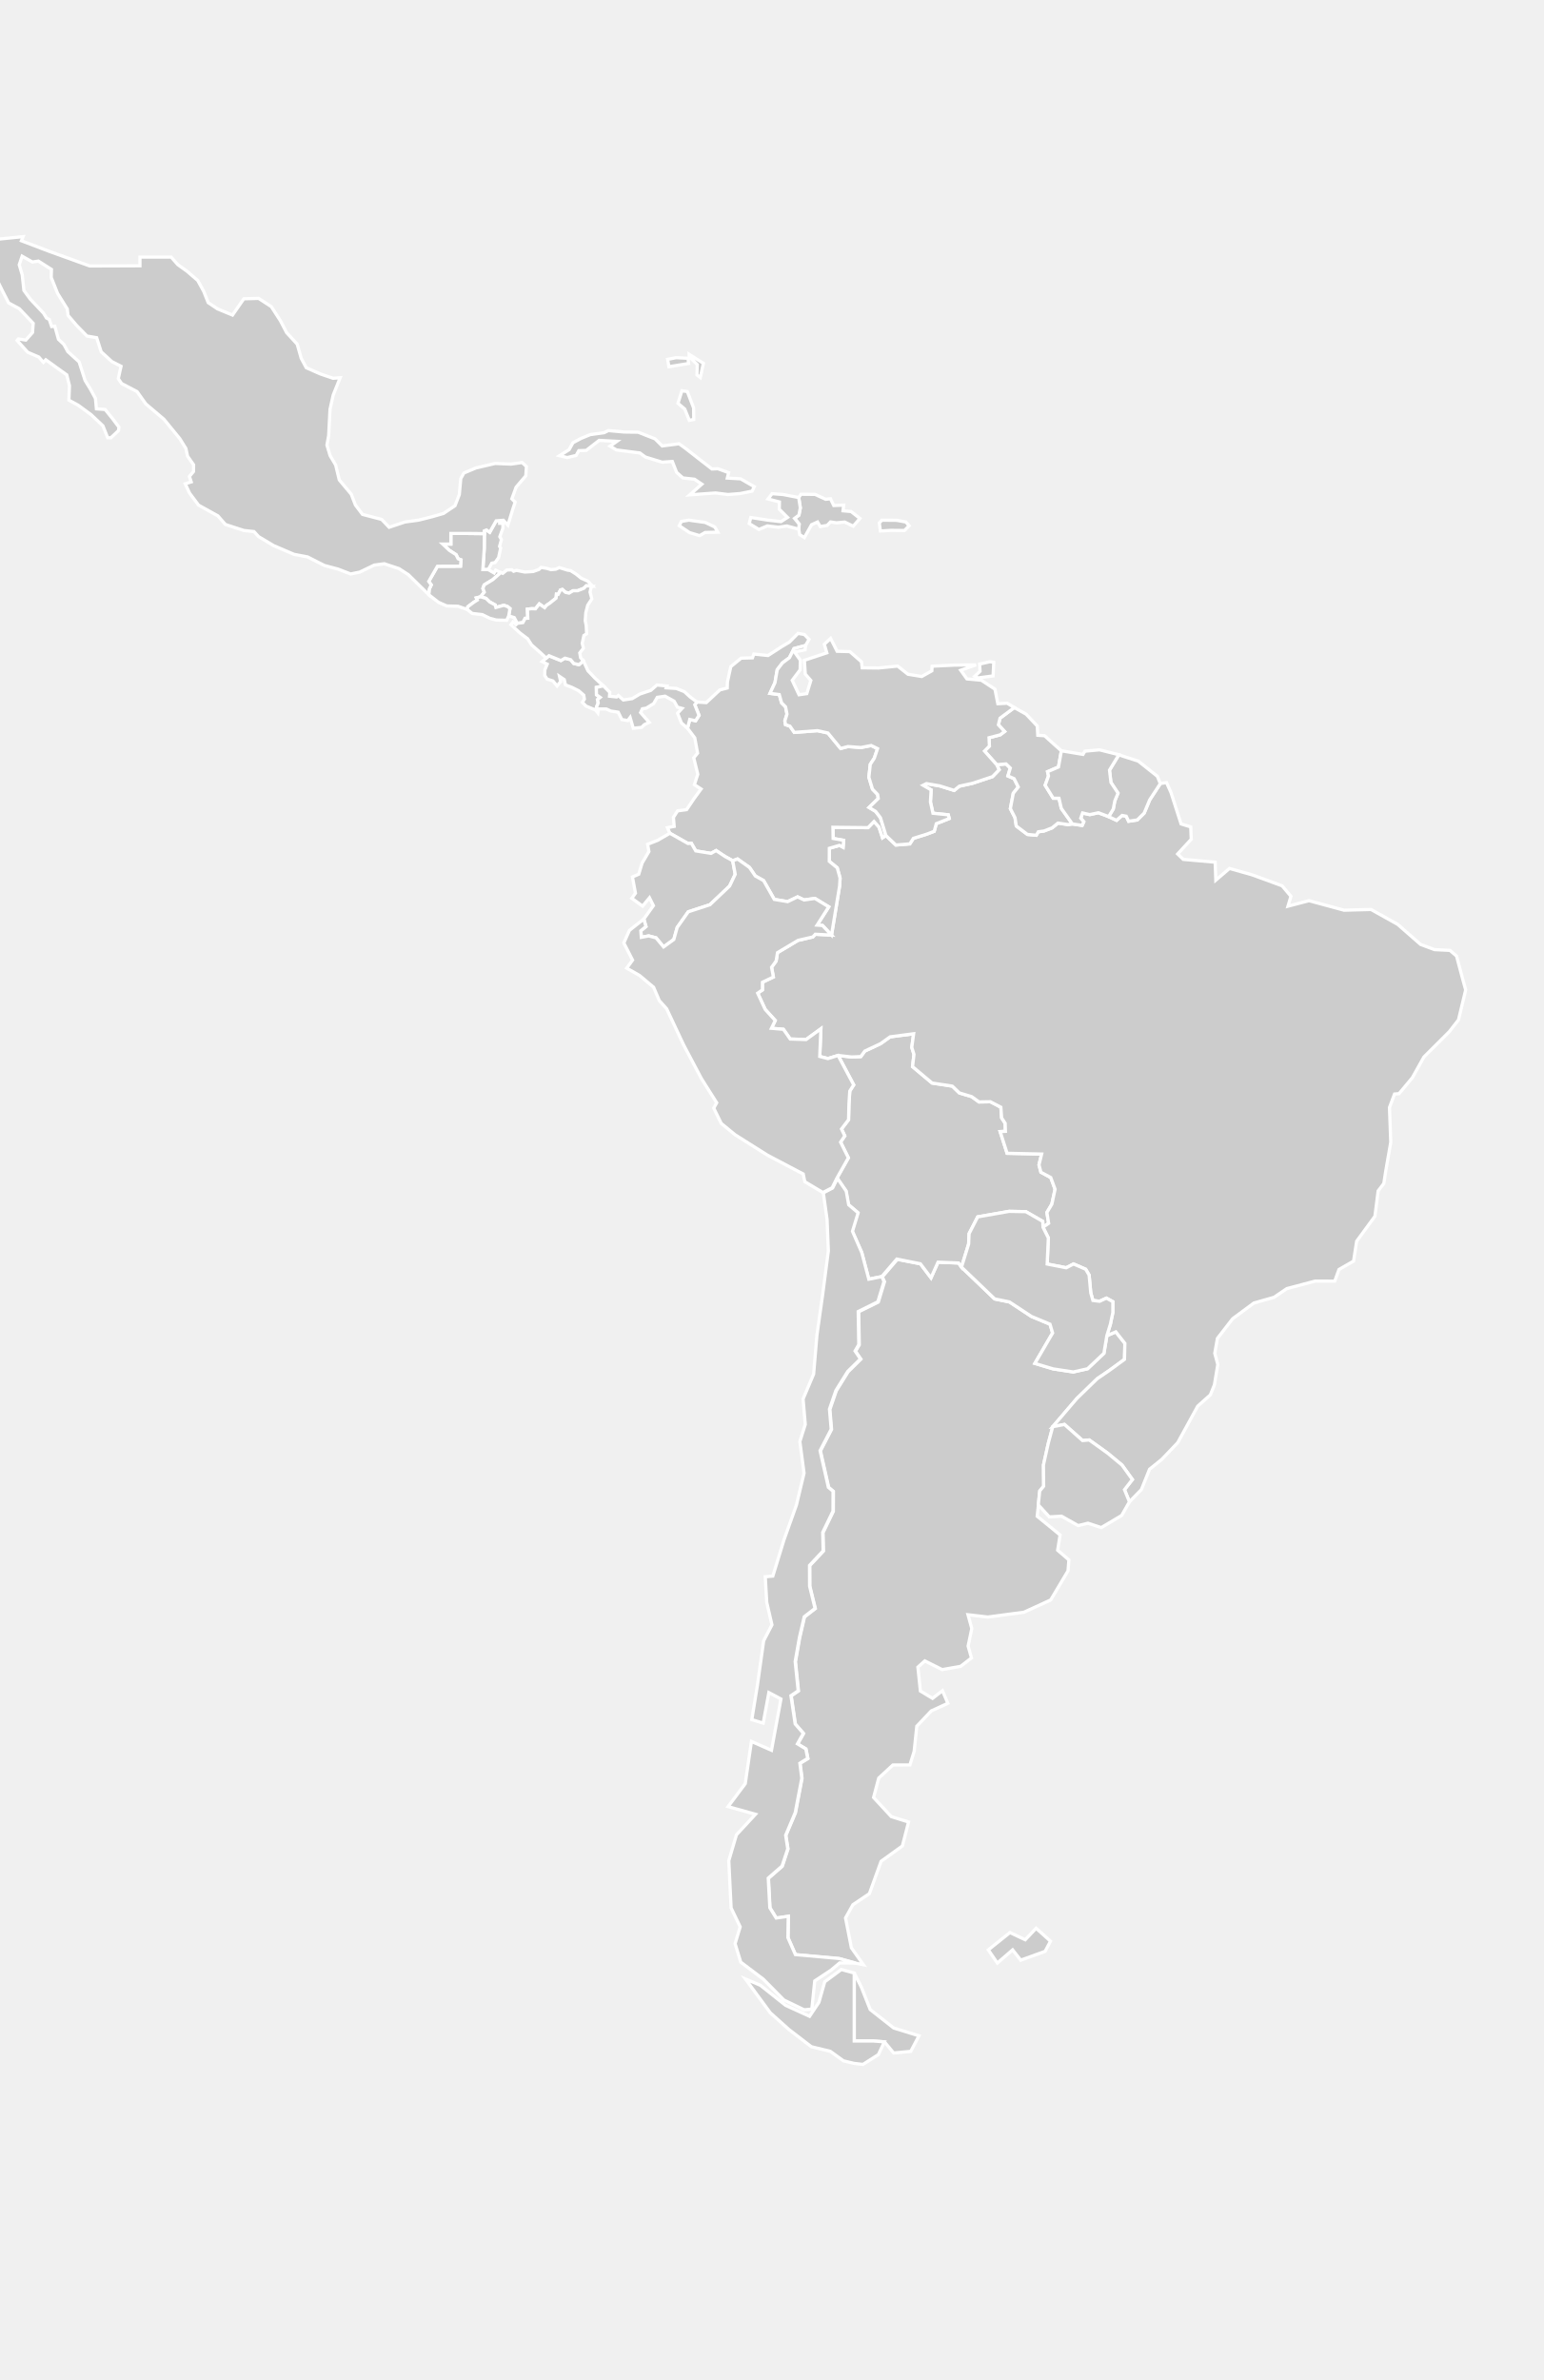
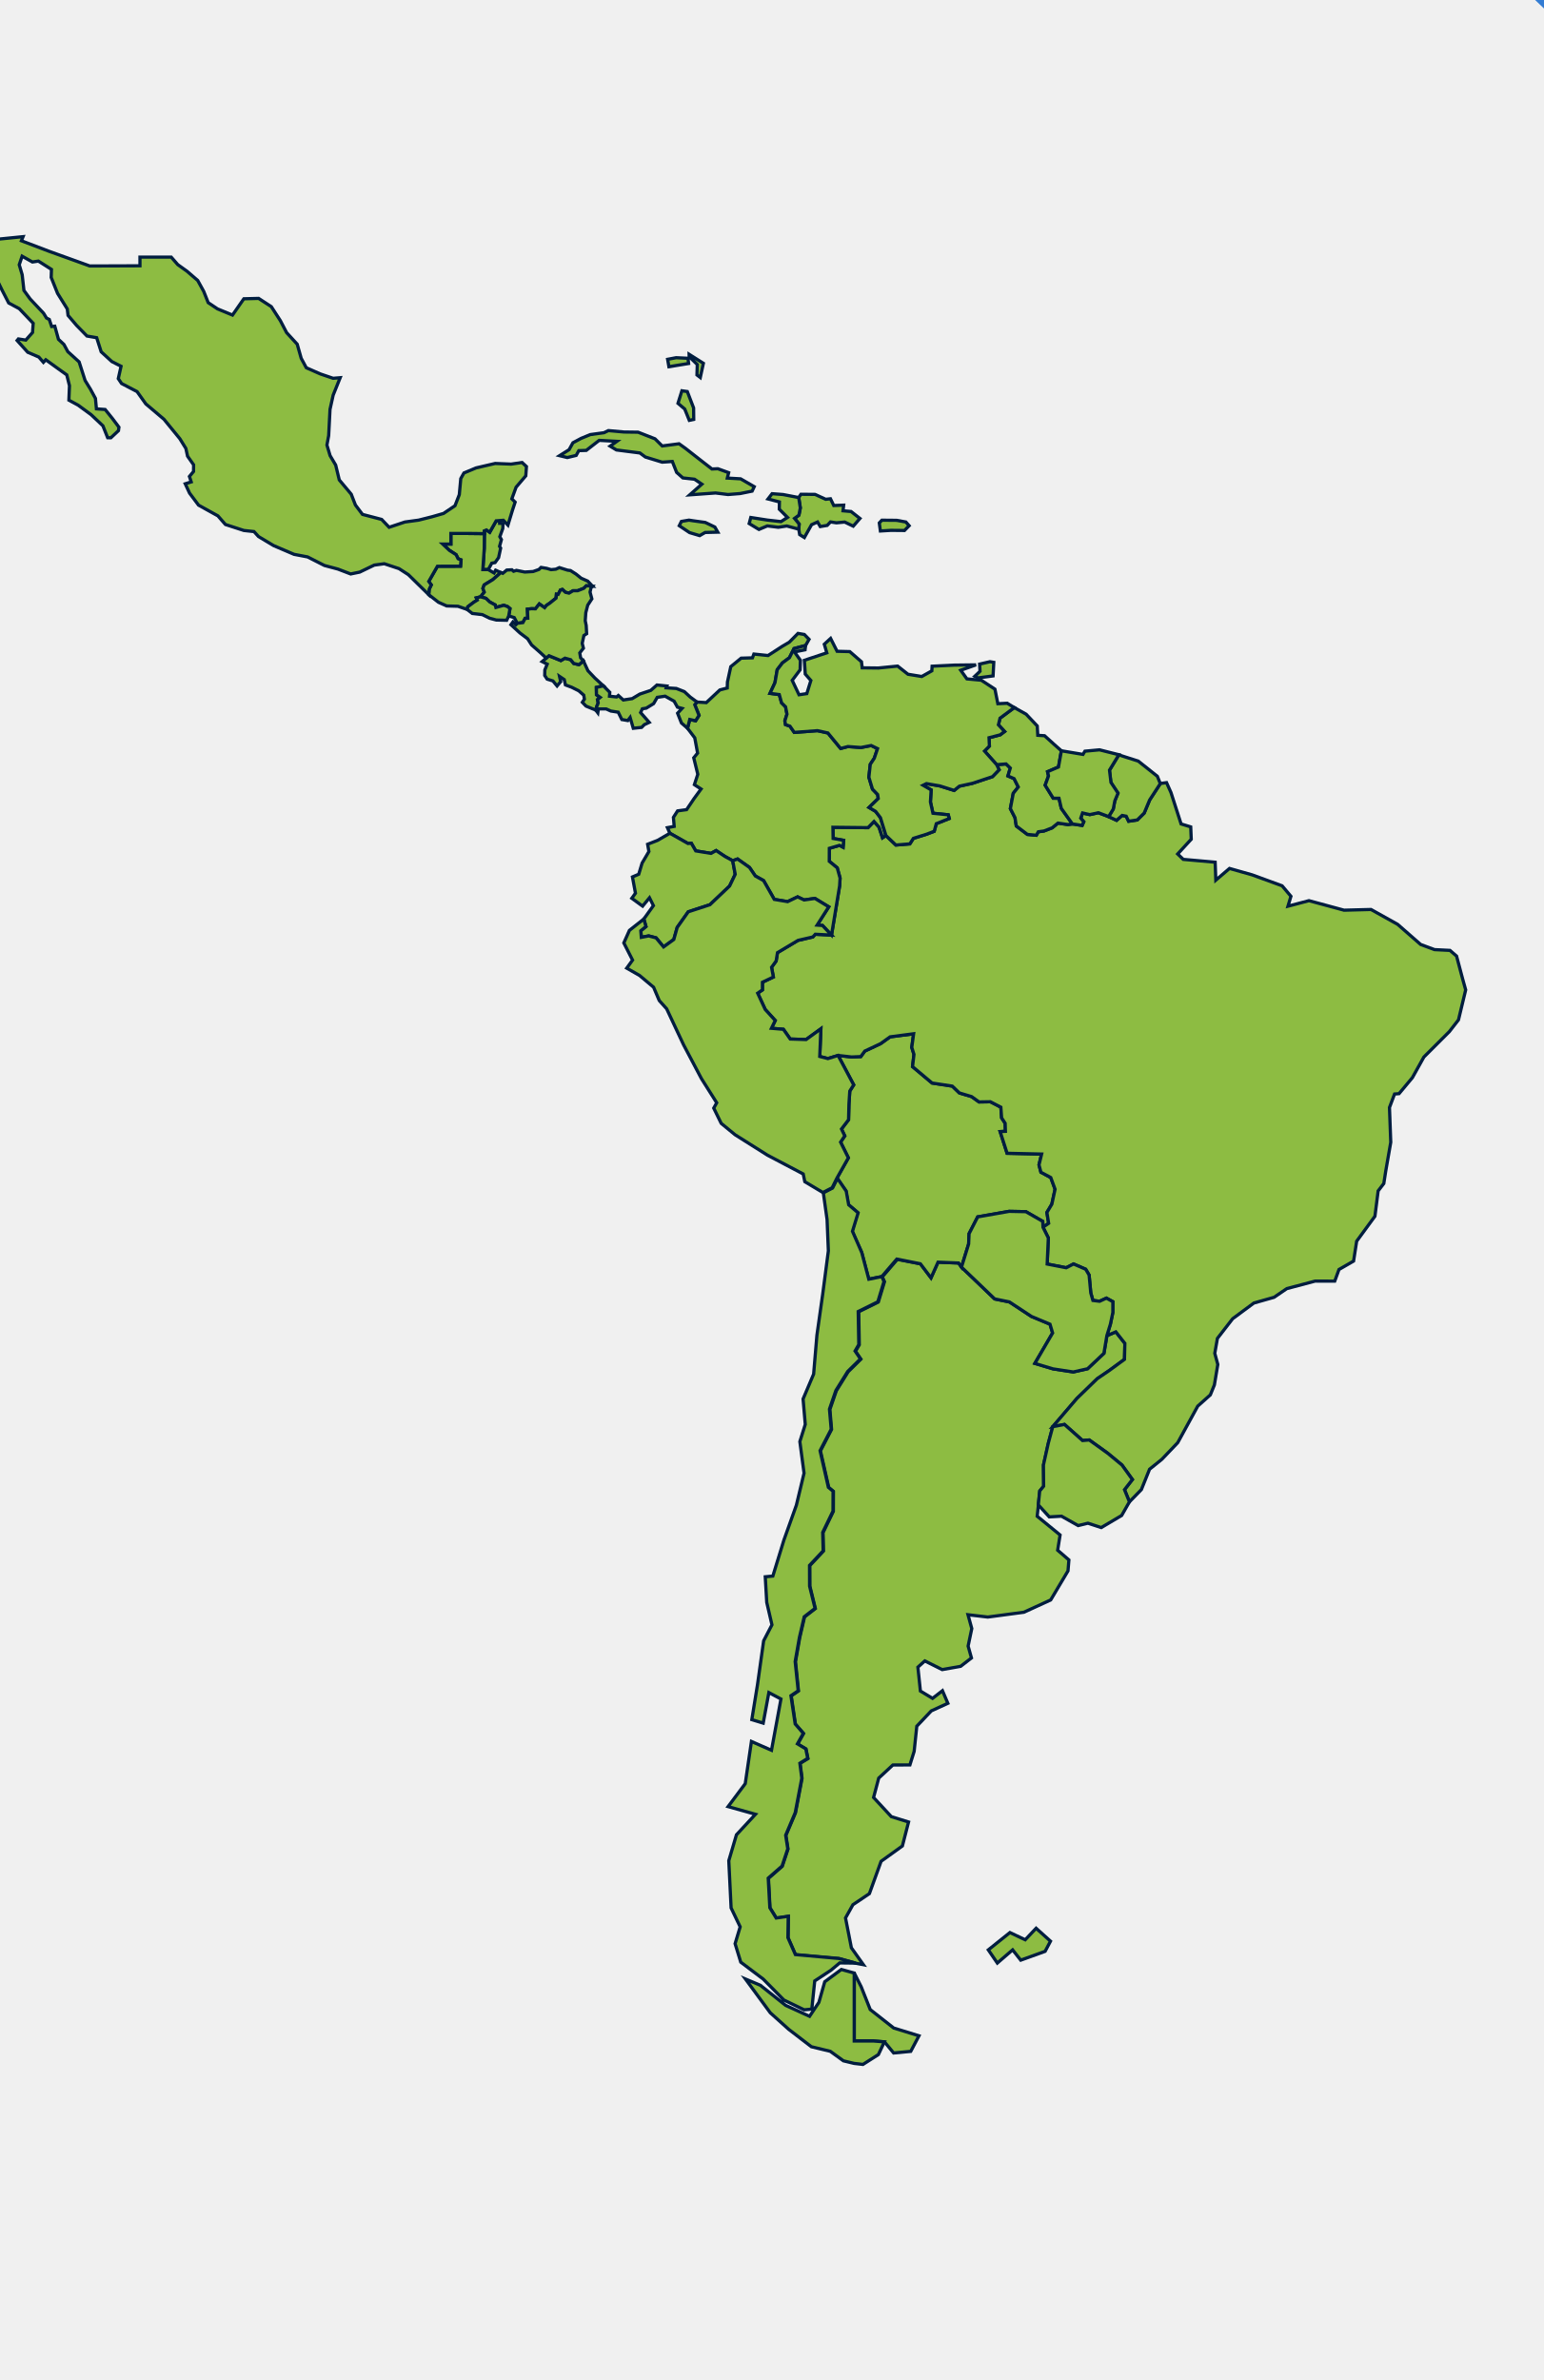
<svg xmlns="http://www.w3.org/2000/svg" viewBox="150 330 240 370" version="1.1">
  <defs>
    <style type="text/css">
			.land
			{
- 				fill: #CCCCCC;
+ 				fill: #8dbc42;
				fill-opacity: 1;
- 				stroke:white;
+ 				stroke: #001D3F;
				stroke-opacity: 1;
				stroke-width:0.5;
			}
		</style>
+     <style type="text/css">
+     .sea
+ {
+     fill: #337CD3;
+ fill-opacity: 1;
+ stroke:black;
+ stroke-opacity: 1;
+ stroke-width:1;
+ }
+ </style>
  </defs>
  <g id="regions">
+     <path class="sea" d="M-1000,-1000L2550,-1000L2550,2400,L-1000,2400Z" />
    <path id="AR" class="land" d="M291.6,648.91l-2.66,0.25l-1.43,-1.73l-1.69,-0.13l-3,0l0,-10.57l1.08,2.15l1.4,3.53l3.65,2.87l3.93,1.21L291.6,648.91zM293.1,526.47l1.65,2.18l1.09,-2.43l3.2,0.13l0.45,0.64l5.16,4.95l2.29,0.46l3.43,2.26l2.89,1.2l0.4,1.36l-2.76,4.73l2.83,0.85l3.15,0.48l2.22,-0.5l2.54,-2.4l0.46,-2.74l1.39,-0.59l1.41,1.79l-0.06,2.49l-2.36,1.73l-1.88,1.28l-3.16,3.08l-3.74,4.37l-0.7,2.59l-0.75,3.37l0.03,3.3l-0.61,0.74l-0.22,2.17l-0.19,1.76l3.56,2.91l-0.38,2.37l1.75,1.51l-0.14,1.7l-2.69,4.52l-4.16,1.91l-5.62,0.75l-3.08,-0.36l0.59,2.15l-0.57,2.72l0.52,1.85l-1.68,1.3l-2.87,0.51l-2.7,-1.35l-1.08,0.97l0.39,3.71l1.89,1.14l1.54,-1.19l0.84,1.96l-2.58,1.18l-2.25,2.38l-0.41,3.91l-0.66,2.11l-2.65,0.01l-2.2,2.04l-0.8,3.01l2.76,2.98l2.68,0.83l-0.96,3.73l-3.31,2.38l-1.82,5.03l-2.56,1.72l-1.15,2.06l0.91,4.64l1.87,2.63l-1.18,-0.23l-2.6,-0.71l-6.77,-0.61l-1.16,-2.63l0.05,-3.33l-1.87,0.28l-0.99,-1.6l-0.24,-4.6l2.15,-1.88l0.89,-2.68l-0.33,-2.11l1.49,-3.52l1.02,-5.35l-0.3,-2.33l1.22,-0.75l-0.3,-1.48l-1.3,-0.78l0.92,-1.63l-1.27,-1.46l-0.65,-4.39l1.13,-0.77l-0.47,-4.54l0.66,-3.75l0.75,-3.22l1.68,-1.3l-0.85,-3.46l-0.01,-3.22l2.12,-2.26l-0.06,-2.87l1.6,-3.31l0.01,-3.09l-0.73,-0.61l-1.29,-5.69l1.73,-3.34l-0.26,-3.11l1,-2.9l1.84,-2.96l1.98,-1.95l-0.84,-1.23l0.59,-1l-0.09,-5.14l3.05,-1.51l0.96,-3.16l-0.34,-0.76l2.34,-2.72L293.1,526.47z" />
    <path id="BO" class="land" d="M299.04,526.35L295.84,526.22L294.75,528.65L293.1,526.47L289.43,525.74L287.1,528.46L285.07,528.87L283.98,524.72L282.47,521.38L283.35,518.51L281.88,517.26L281.51,515.14L280.13,513.14L281.9,510L280.69,507.56L281.34,506.59L280.83,505.52L281.93,504.08L281.99,501.64L282.12,499.62L282.73,498.66L280.3,494.08L282.39,494.32L283.83,494.26L284.46,493.4L286.91,492.25L288.39,491.19L292.05,490.71L291.76,492.83L292.1,493.92L291.88,495.82L294.92,498.37L298.06,498.85L299.16,499.91L301.06,500.48L302.22,501.31L303.98,501.28L305.61,502.13L305.73,503.79L306.28,504.63L306.32,505.88L305.5,505.92L306.58,509.29L311.95,509.41L311.54,511.09L311.84,512.24L313.37,513.06L314.04,514.88L313.54,517.2L312.77,518.49L313.04,520.18L312.16,520.79L312.12,519.88L309.5,518.37L306.9,518.32L302.01,519.18L300.67,521.79L300.6,523.4L299.49,526.99z" />
    <path id="BR" class="land" d="M313.68,551.79L317.42,547.42L320.59,544.34L322.47,543.06L324.83,541.33L324.89,538.84L323.48,537.05L322.09,537.65L322.64,535.86L323.02,534.04L323.02,532.36L322.02,531.81L320.96,532.3L319.92,532.17L319.59,531L319.33,528.22L318.8,527.32L316.91,526.5L315.77,527.09L312.81,526.51L312.99,522.45L312.16,520.79L313.04,520.18L312.77,518.49L313.54,517.2L314.04,514.88L313.37,513.06L311.84,512.24L311.54,511.09L311.95,509.41L306.58,509.29L305.5,505.92L306.32,505.88L306.28,504.63L305.73,503.79L305.61,502.13L303.98,501.28L302.22,501.31L301.06,500.48L299.16,499.91L298.06,498.85L294.92,498.37L291.88,495.82L292.1,493.92L291.76,492.83L292.05,490.71L288.39,491.19L286.91,492.25L284.46,493.4L283.83,494.26L282.39,494.32L280.3,494.08L278.72,494.57L277.45,494.24L277.63,489.94L275.33,491.61L272.86,491.53L271.8,490.02L269.94,489.86L270.53,488.65L268.97,486.93L267.8,484.4L268.54,483.89L268.54,482.7L270.24,481.89L269.96,480.38L270.67,479.4L270.88,478.1L274.08,476.19L276.38,475.66L276.76,475.24L279.28,475.37L280.54,467.72L280.61,466.51L280.17,464.92L278.93,463.9L278.94,461.88L280.52,461.42L281.08,461.71L281.17,460.64L279.53,460.35L279.5,458.61L284.96,458.67L285.89,457.71L286.67,458.59L287.21,460.24L287.74,459.89L289.29,461.37L291.46,461.19L292.01,460.33L294.09,459.68L295.25,459.23L295.57,458.05L297.58,457.25L297.43,456.67L295.05,456.43L294.66,454.67L294.77,452.8L293.52,452.08L294.04,451.82L296.12,452.18L298.35,452.88L299.16,452.22L301.18,451.78L304.31,450.74L305.34,449.67L304.96,448.88L306.42,448.76L307.08,449.4L306.71,450.63L307.67,451.05L308.32,452.35L307.54,453.33L307.09,455.71L307.81,457.12L308.01,458.41L309.74,459.72L311.12,459.85L311.43,459.31L312.31,459.19L313.58,458.7L314.49,457.96L316.04,458.19L316.73,458.09L318.25,458.32L318.5,457.75L318.03,457.2L318.31,456.39L319.44,456.64L320.77,456.35L322.37,456.95L323.6,457.52L324.47,456.76L325.09,456.88L325.48,457.67L326.82,457.47L327.89,456.41L328.75,454.35L330.41,451.8L331.37,451.67L332.06,453.21L333.63,458.09L335.13,458.55L335.21,460.47L333.1,462.76L333.97,463.6L338.93,464.04L339.03,466.83L341.16,465.01L344.69,466.01L349.34,467.71L350.71,469.34L350.25,470.88L353.51,470.02L358.97,471.5L363.16,471.39L367.3,473.7L370.88,476.83L373.04,477.63L375.44,477.75L376.46,478.63L377.41,482.2L377.88,483.89L376.76,488.55L375.33,490.39L371.38,494.33L369.59,497.54L367.52,500.02L366.82,500.08L366.03,502.18L366.23,507.58L365.45,512.06L365.15,513.99L364.27,515.14L363.77,519.08L360.93,522.96L360.45,526.05L358.18,527.36L357.52,529.17L354.48,529.16L350.07,530.33L348.09,531.68L344.95,532.57L341.65,535.01L339.28,538.07L338.87,540.39L339.34,542.12L338.81,545.3L338.18,546.85L336.22,548.6L333.11,554.28L330.64,556.87L328.73,558.41L327.46,561.57L325.6,563.48L324.83,561.59L326.06,560.01L324.44,557.76L322.24,555.94L319.35,553.86L318.31,553.95L315.5,551.45z" />
    <path id="BS" class="land" d="M257.86,395.2l-0.69,0.15l-0.71,-1.76l-1.05,-0.89l0.61,-1.95l0.84,0.12l0.98,2.55L257.86,395.2zM257.06,386.51l-3.06,0.5l-0.2,-1.15l1.32,-0.25l1.85,0.09L257.06,386.51zM259.36,386.48l-0.48,2.21l-0.52,-0.4l0.05,-1.62l-1.26,-1.23l-0.01,-0.36L259.36,386.48z" />
    <path id="BZ" class="land" d="M225.31,412.96L225.29,412.53L225.63,412.39L226.14,412.74L227.14,410.97L227.67,410.93L227.68,411.36L228.21,411.37L228.17,412.17L227.71,413.44L227.96,413.89L227.67,414.94L227.84,415.21L227.52,416.69L226.97,417.46L226.46,417.55L225.91,418.55L225.07,418.55L225.29,415.27z" />
    <path id="CL" class="land" d="M282.81,636.73l0,10.57l3,0l1.69,0.13l-0.93,1.98l-2.4,1.53l-1.38,-0.16l-1.66,-0.4l-2.04,-1.48l-2.94,-0.71l-3.53,-2.71l-2.86,-2.57l-3.86,-5.25l2.31,0.97l3.94,3.13l3.72,1.7l1.45,-2.17l0.91,-3.2l2.58,-1.91L282.81,636.73zM283.98,524.72l1.1,4.15l2.02,-0.41l0.34,0.76l-0.96,3.16l-3.05,1.51l0.09,5.14l-0.58,1l0.84,1.23l-1.98,1.95l-1.84,2.96l-1,2.9l0.27,3.12l-1.73,3.34l1.29,5.69l0.73,0.61l-0.01,3.09l-1.6,3.31l0.07,2.87l-2.12,2.26l0.01,3.22l0.85,3.46l-1.68,1.3l-0.75,3.22l-0.66,3.75l0.47,4.54l-1.13,0.77l0.66,4.39l1.27,1.46l-0.92,1.63l1.3,0.78l0.3,1.48l-1.22,0.75l0.3,2.33l-1.02,5.35l-1.49,3.52l0.33,2.11l-0.89,2.68l-2.15,1.88l0.25,4.6l0.99,1.6l1.87,-0.28l-0.05,3.33l1.16,2.63l6.78,0.61l2.6,0.72l-2.49,-0.03l-1.35,1.13l-2.53,1.67l-0.45,4.38l-1.19,0.11l-3.16,-1.53l-3.21,-3.25l0,0l-3.49,-2.63l-0.88,-2.87l0.79,-2.62l-1.41,-2.94l-0.36,-7.34l1.19,-4.03l2.96,-3.19l-4.26,-1.19l2.67,-3.57l0.96,-6.56l3.12,1.37l1.47,-7.97l-1.88,-1l-0.88,4.75l-1.77,-0.54l0.88,-5.42l0.96,-6.84l1.29,-2.48l-0.81,-3.49l-0.23,-3.98l1.18,-0.11l1.72,-5.6l1.94,-5.43l1.19,-4.97l-0.65,-4.91l0.84,-2.67l-0.34,-3.95l1.64,-3.87l0.51,-6.04l0.9,-6.37l0.88,-6.75l-0.2,-4.87l-0.58,-4.15l1.44,-0.75l0.75,-1.5l1.37,1.99l0.38,2.12l1.47,1.25l-0.88,2.87L283.98,524.72z" />
    <path id="CO" class="land" d="M263.92,463.81L262.72,463.15L261.34,462.23L260.54,462.67L258.17,462.28L257.48,461.09L256.96,461.13L254.15,459.54L253.77,458.67L254.82,458.47L254.7,457.07L255.35,456.06L256.75,455.87L257.93,454.12L259,452.66L257.96,451.99L258.49,450.37L257.86,447.81L258.46,447.08L258.02,444.71L256.89,443.21L257.24,441.85L258.15,442.05L258.68,441.21L258.02,439.56L258.37,439.14L259.81,439.23L261.92,437.26L263.07,436.96L263.1,436.03L263.62,433.64L265.23,432.32L266.99,432.27L267.21,431.68L269.41,431.91L271.62,430.48L272.71,429.84L274.07,428.47L275.06,428.64L275.79,429.39L275.25,430.35L273.45,430.83L272.74,432.25L271.65,433.06L270.84,434.12L270.49,436.13L269.72,437.79L271.16,437.98L271.52,439.27L272.14,439.89L272.36,441.02L272.03,442.06L272.13,442.65L272.82,442.89L273.49,443.86L277.09,443.59L278.72,443.95L280.7,446.36L281.83,446.06L283.85,446.21L285.45,445.9L286.44,446.38L285.93,447.88L285.31,448.82L285.09,450.83L285.65,452.68L286.45,453.51L286.55,454.14L285.12,455.53L286.14,456.14L286.89,457.12L287.74,459.89L287.21,460.24L286.67,458.59L285.89,457.71L284.96,458.67L279.5,458.61L279.53,460.35L281.17,460.64L281.08,461.71L280.52,461.42L278.94,461.88L278.93,463.9L280.17,464.92L280.61,466.51L280.54,467.72L279.28,475.37L277.88,473.88L277.04,473.82L278.85,470.98L276.7,469.67L275.02,469.91L274.01,469.43L272.46,470.17L270.38,469.82L268.72,466.9L267.43,466.18L266.53,464.86L264.67,463.54z" />
    <path id="CR" class="land" d="M242.63,440.4L241.11,439.77L240.54,439.18L240.86,438.69L240.76,438.07L239.98,437.39L238.88,436.84L237.91,436.48L237.73,435.65L236.99,435.15L237.17,435.97L236.61,436.64L235.97,435.86L235.07,435.58L234.69,435.01L234.71,434.15L235.08,433.25L234.29,432.85L234.93,432.31L235.35,431.94L237.2,432.69L237.84,432.32L238.73,432.56L239.2,433.14L240.02,433.33L240.7,432.73L241.41,434.27L242.49,435.41L243.81,436.62L242.72,436.87L242.74,438.01L243.32,438.42L242.9,438.76L243.01,439.27L242.78,439.84z" />
    <path id="CU" class="land" d="M244.59,396.94L247.01,397.16L249.21,397.19L251.84,398.22L252.96,399.33L255.58,398.99L256.57,399.7L258.95,401.56L260.69,402.91L261.61,402.87L263.29,403.48L263.08,404.32L265.15,404.44L267.27,405.66L266.94,406.35L265.07,406.73L263.19,406.88L261.25,406.64L257.24,406.93L259.12,405.27L257.98,404.5L256.17,404.3L255.2,403.44L254.53,401.74L252.95,401.85L250.34,401.05L249.49,400.42L245.84,399.95L244.86,399.36L245.91,398.61L243.16,398.46L241.15,400.02L239.99,400.06L239.58,400.8L238.2,401.13L237,400.84L238.48,399.91L239.08,398.83L240.35,398.15L241.78,397.56L243.91,397.27z" />
    <path id="DO" class="land" d="M274.18,407.35L274.53,406.84L276.72,406.86L278.38,407.62L279.12,407.54L279.63,408.59L281.17,408.53L281.07,409.41L282.32,409.52L283.7,410.6L282.66,411.8L281.33,411.16L280.04,411.28L279.12,411.14L278.61,411.68L277.53,411.86L277.11,411.15L276.18,411.57L275.06,413.57L274.33,413.11L274.19,412.27L274.25,411.47L273.53,410.59L274.21,410.09L274.43,408.96z" />
    <path id="EC" class="land" d="M250.1,472.87L251.59,470.79L250.98,469.57L249.91,470.87L248.23,469.65L248.8,468.86L248.33,466.33L249.31,465.91L249.83,464.18L250.89,462.38L250.69,461.25L252.23,460.65L254.15,459.54L256.96,461.13L257.48,461.09L258.17,462.28L260.54,462.67L261.34,462.23L262.72,463.15L263.92,463.81L264.31,465.92L263.44,467.74L260.38,470.65L257.01,471.75L255.29,474.18L254.76,476.06L253.17,477.21L252,475.8L250.86,475.5L249.71,475.72L249.63,474.7L250.43,474.04z" />
    <path id="FK" class="land" d="M303.66,633.13L307.02,630.44L309.4,631.56L311.09,629.77L313.33,631.78L312.49,633.36L308.7,634.73L307.44,633.13L305.06,635.18z" />
    <path id="GF" class="land" d="M327.89,456.41l-1.07,1.06l-1.34,0.2l-0.38,-0.78l-0.63,-0.12l-0.87,0.76l-1.23,-0.57l0.71,-1.19l0.24,-1.27l0.48,-1.19l-1.09,-1.65l-0.22,-1.91l1.46,-2.4l0.95,0.31l2.07,0.66l2.97,2.36l0.46,1.14l-1.66,2.55L327.89,456.41z" />
    <path id="GT" class="land" d="M222.64,424.75L221.2,424.25L219.45,424.2L218.17,423.63L216.66,422.45L216.73,421.61L217.05,420.93L216.66,420.39L218.01,418.03L221.6,418.02L221.68,417.04L221.22,416.86L220.91,416.23L219.87,415.56L218.83,414.58L220.1,414.58L220.1,412.93L222.72,412.93L225.31,412.96L225.29,415.27L225.07,418.55L225.91,418.55L226.82,419.08L227.06,418.65L227.88,419.01L226.61,420.12L225.28,420.93L225.08,421.48L225.3,422.05L224.72,422.78L224.06,422.95L224.21,423.29L223.69,423.61L222.73,424.33z" />
    <path id="GY" class="land" d="M307.7,440L309.54,441.03L311.27,442.86L311.35,444.31L312.41,444.38L313.91,445.74L315.02,446.72L314.57,449.24L312.87,449.97L313.02,450.63L312.5,452.07L313.75,454.09L314.65,454.1L315.01,455.67L316.73,458.09L316.04,458.19L314.49,457.96L313.58,458.7L312.31,459.19L311.43,459.31L311.12,459.85L309.74,459.72L308.01,458.41L307.81,457.12L307.09,455.71L307.54,453.33L308.32,452.35L307.67,451.05L306.71,450.63L307.08,449.4L306.42,448.76L304.96,448.88L303.07,446.76L303.83,445.99L303.77,444.69L305.5,444.24L306.19,443.72L305.23,442.68L305.48,441.65z" />
    <path id="HN" class="land" d="M230.43,426.9L229.95,426.01L229.09,425.76L229.29,424.61L228.91,424.3L228.33,424.1L227.1,424.44L227,424.05L226.15,423.59L225.55,423.02L224.72,422.78L225.3,422.05L225.08,421.48L225.28,420.93L226.61,420.12L227.88,419.01L228.17,419.13L228.79,418.62L229.59,418.58L229.85,418.81L230.29,418.67L231.59,418.93L232.89,418.85L233.79,418.53L234.12,418.21L235.01,418.36L235.68,418.56L236.41,418.49L236.97,418.24L238.25,418.64L238.7,418.7L239.55,419.24L240.36,419.89L241.38,420.34L242.12,421.13L241.16,421.07L240.77,421.46L239.8,421.84L239.09,421.84L238.47,422.21L237.91,422.08L237.43,421.64L237.14,421.72L236.78,422.41L236.51,422.38L236.46,422.98L235.48,423.77L234.97,424.11L234.68,424.47L233.85,423.89L233.25,424.65L232.66,424.63L232,424.7L232.06,426.11L231.65,426.13L231.3,426.79z" />
    <path id="HT" class="land" d="M270.04,406.75L271.75,406.88L274.18,407.35L274.43,408.96L274.21,410.09L273.53,410.59L274.25,411.47L274.19,412.27L272.33,411.77L271.01,411.97L269.3,411.76L267.99,412.31L266.48,411.39L266.73,410.45L269.31,410.85L271.43,411.09L272.44,410.44L271.16,409.16L271.18,408.03L269.41,407.57z" />
    <path id="JM" class="land" d="M257.76,410.96L259.65,411.22L261.14,411.93L261.6,412.73L259.63,412.78L258.78,413.27L257.21,412.8L255.61,411.73L255.94,411.06L257.12,410.86z" />
    <path id="MX" class="land" d="M202.89,388.72L201.8,391.43L201.31,393.64L201.1,397.72L200.83,399.19L201.32,400.83L202.19,402.3L202.75,404.61L204.61,406.83L205.26,408.51L206.36,409.97L209.34,410.75L210.5,411.97L212.96,411.15L215.09,410.86L217.19,410.33L218.96,409.82L220.74,408.62L221.41,406.9L221.64,404.4L222.13,403.53L224.02,402.74L226.99,402.05L229.47,402.15L231.17,401.9L231.85,402.53L231.75,403.97L230.24,405.74L229.58,407.55L230.09,408.06L229.67,409.34L228.97,411.64L228.26,410.88L227.67,410.93L227.14,410.97L226.14,412.74L225.63,412.39L225.29,412.53L225.31,412.96L222.72,412.93L220.1,412.93L220.1,414.58L218.83,414.58L219.87,415.56L220.91,416.23L221.22,416.86L221.68,417.04L221.6,418.02L218.01,418.03L216.66,420.39L217.05,420.93L216.73,421.61L216.66,422.45L213.49,419.34L212.04,418.4L209.75,417.64L208.19,417.85L205.93,418.94L204.52,419.23L202.54,418.47L200.44,417.91L197.82,416.58L195.72,416.18L192.54,414.82L190.2,413.42L189.49,412.64L187.92,412.47L185.05,411.54L183.88,410.2L180.87,408.53L179.47,406.66L178.8,405.21L179.73,404.92L179.45,404.07L180.09,403.3L180.1,402.26L179.16,400.92L178.9,399.72L177.96,398.2L175.49,395.18L172.67,392.79L171.31,390.88L168.9,389.62L168.39,388.86L168.82,386.94L167.39,386.21L165.73,384.69L165.03,382.5L163.52,382.24L161.9,380.58L160.58,379.03L160.46,378.03L158.95,375.61L157.96,373.13L158,371.88L155.97,370.59L155.04,370.73L153.44,369.83L152.99,371.16L153.45,372.72L153.72,375.15L154.69,376.48L156.77,378.69L157.23,379.44L157.66,379.66L158.03,380.76L158.52,380.71L159.09,382.75L159.94,383.55L160.54,384.66L162.3,386.26L163.23,389.15L164.06,390.5L164.84,391.94L164.99,393.56L166.35,393.66L167.47,395.05L168.49,396.41L168.42,396.95L167.24,398.06L166.74,398.05L166,396.2L164.17,394.47L162.15,392.99L160.71,392.21L160.8,389.96L160.38,388.28L159.04,387.32L157.12,385.93L156.75,386.33L156.04,385.51L154.31,384.76L152.66,382.93L152.86,382.69L154.01,382.87L155.06,381.69L155.16,380.26L153,377.99L151.35,377.1L150.32,375.1L149.28,372.97L147.98,370.36L146.84,367.4L150.03,367.15L153.59,366.79L153.33,367.43L157.56,369.04L163.96,371.35L169.54,371.33L171.76,371.32L171.76,369.97L176.62,369.97L177.64,371.14L179.08,372.17L180.74,373.6L181.67,375.29L182.37,377.05L183.82,378.02L186.15,378.98L187.91,376.45L190.21,376.39L192.18,377.67L193.59,379.85L194.56,381.71L196.21,383.51L196.83,385.7L197.62,387.17L199.8,388.13L201.79,388.81z" />
    <path id="NI" class="land" d="M234.93,432.31L233.96,431.41L232.65,430.26L232.03,429.3L230.85,428.41L229.44,427.12L229.76,426.68L230.22,427.11L230.43,426.9L231.3,426.79L231.65,426.13L232.06,426.11L232,424.7L232.66,424.63L233.25,424.65L233.85,423.89L234.68,424.47L234.97,424.11L235.48,423.77L236.46,422.98L236.51,422.38L236.78,422.41L237.14,421.72L237.43,421.64L237.91,422.08L238.47,422.21L239.09,421.84L239.8,421.84L240.77,421.46L241.16,421.07L242.12,421.13L241.88,421.41L241.74,422.05L242.02,423.1L241.38,424.08L241.08,425.24L240.99,426.5L241.14,427.23L241.21,428.52L240.78,428.8L240.52,430.02L240.71,430.77L240.14,431.5L240.27,432.26L240.7,432.73L240.02,433.33L239.2,433.14L238.73,432.56L237.84,432.32L237.2,432.69L235.35,431.94z" />
    <path id="PA" class="land" d="M256.89,443.21L255.95,442.4L255.35,440.88L256.04,440.13L255.33,439.94L254.81,439.01L253.41,438.23L252.19,438.41L251.62,439.39L250.48,440.09L249.87,440.19L249.6,440.78L250.94,442.3L250.17,442.66L249.76,443.08L248.46,443.22L247.97,441.54L247.61,442.02L246.68,441.86L246.12,440.72L244.97,440.54L244.24,440.21L243.04,440.21L242.95,440.82L242.63,440.4L242.78,439.84L243.01,439.27L242.9,438.76L243.32,438.42L242.74,438.01L242.72,436.87L243.81,436.62L244.81,437.63L244.76,438.23L245.87,438.35L246.14,438.12L246.91,438.82L248.29,438.61L249.48,437.9L251.18,437.33L252.14,436.49L253.69,436.65L253.59,436.93L255.15,437.03L256.4,437.52L257.31,438.36L258.37,439.14L258.02,439.56L258.68,441.21L258.15,442.05L257.24,441.85z" />
    <path id="PE" class="land" d="M280.13,513.14L279.38,514.65L277.94,515.39L275.13,513.71L274.88,512.51L269.33,509.59L264.3,506.42L262.13,504.64L260.97,502.27L261.43,501.44L259.06,497.69L256.29,492.45L253.65,486.83L252.5,485.55L251.62,483.48L249.44,481.65L247.44,480.51L248.35,479.26L246.99,476.59L247.86,474.64L250.1,472.87L250.43,474.04L249.63,474.7L249.71,475.72L250.86,475.5L252,475.8L253.17,477.21L254.76,476.06L255.29,474.18L257.01,471.75L260.38,470.65L263.44,467.74L264.31,465.92L263.92,463.81L264.67,463.54L266.53,464.86L267.43,466.18L268.72,466.9L270.38,469.82L272.46,470.17L274.01,469.43L275.02,469.91L276.7,469.67L278.85,470.98L277.04,473.82L277.88,473.88L279.28,475.37L276.76,475.24L276.38,475.66L274.08,476.19L270.88,478.1L270.67,479.4L269.96,480.38L270.24,481.89L268.54,482.7L268.54,483.89L267.8,484.4L268.97,486.93L270.53,488.65L269.94,489.86L271.8,490.02L272.86,491.53L275.33,491.61L277.63,489.94L277.45,494.24L278.72,494.57L280.3,494.08L282.73,498.66L282.12,499.62L281.99,501.64L281.93,504.08L280.83,505.52L281.34,506.59L280.69,507.56L281.9,510z" />
    <path id="PR" class="land" d="M289.41,410.89L290.84,411.15L291.35,411.73L290.63,412.47L288.52,412.45L286.88,412.55L286.71,411.3L287.11,410.87z" />
    <path id="PY" class="land" d="M299.49,526.99L300.6,523.4L300.67,521.79L302.01,519.18L306.9,518.32L309.5,518.37L312.12,519.88L312.16,520.79L312.99,522.45L312.81,526.51L315.77,527.09L316.91,526.5L318.8,527.32L319.33,528.22L319.59,531L319.92,532.17L320.96,532.3L322.02,531.81L323.02,532.36L323.02,534.04L322.64,535.86L322.09,537.65L321.63,540.39L319.09,542.79L316.87,543.29L313.72,542.81L310.9,541.96L313.66,537.23L313.25,535.86L310.37,534.66L306.94,532.4L304.65,531.93z" />
    <path id="SR" class="land" d="M315.02,446.72L318.38,447.28L318.68,446.78L320.95,446.57L323.96,447.33L322.5,449.73L322.73,451.64L323.83,453.3L323.33,454.5L323.09,455.77L322.37,456.95L320.77,456.35L319.44,456.64L318.31,456.39L318.03,457.2L318.5,457.75L318.25,458.32L316.73,458.09L315.01,455.67L314.65,454.1L313.75,454.09L312.5,452.07L313.02,450.63L312.87,449.97L314.57,449.24z" />
    <path id="SV" class="land" d="M229.09,425.76L228.78,426.43L227.16,426.39L226.15,426.12L224.99,425.55L223.43,425.37L222.64,424.75L222.73,424.33L223.69,423.61L224.21,423.29L224.06,422.95L224.72,422.78L225.55,423.02L226.15,423.59L227,424.05L227.1,424.44L228.33,424.1L228.91,424.3L229.29,424.61z" />
    <path id="TT" class="land" d="M302.31,433.24L303.92,432.87L304.51,432.97L304.4,435.08L302.06,435.39L301.55,435.14L302.37,434.36z" />
    <path id="UY" class="land" d="M313.68,551.79L315.5,551.45L318.31,553.95L319.35,553.86L322.24,555.94L324.44,557.76L326.06,560.01L324.83,561.59L325.6,563.48L324.39,565.6L321.22,567.48L319.15,566.8L317.63,567.17L315.04,565.71L313.14,565.82L311.43,563.95L311.65,561.79L312.26,561.05L312.23,557.75L312.98,554.38z" />
    <path id="VE" class="land" d="M275.25,430.35L275.17,431.02L273.52,431.35L274.44,432.64L274.4,434.13L273.17,435.77L274.23,438.01L275.44,437.83L276.07,435.79L275.2,434.79L275.06,432.65L278.55,431.49L278.16,430.15L279.14,429.25L280.15,431.25L282.12,431.3L283.94,432.88L284.05,433.82L286.56,433.85L289.56,433.55L291.17,434.82L293.31,435.17L294.88,434.29L294.92,433.57L298.39,433.4L301.75,433.36L299.37,434.2L300.33,435.54L302.57,435.75L304.69,437.14L305.14,439.4L306.6,439.33L307.7,440L305.48,441.65L305.23,442.68L306.19,443.72L305.5,444.24L303.77,444.69L303.83,445.99L303.07,446.76L304.96,448.88L305.34,449.67L304.31,450.74L301.18,451.78L299.16,452.22L298.35,452.88L296.12,452.18L294.04,451.82L293.52,452.08L294.77,452.8L294.66,454.67L295.05,456.43L297.43,456.67L297.58,457.25L295.57,458.05L295.25,459.23L294.09,459.68L292.01,460.33L291.46,461.19L289.29,461.37L287.74,459.89L286.89,457.12L286.14,456.14L285.12,455.53L286.55,454.14L286.45,453.51L285.65,452.68L285.09,450.83L285.31,448.82L285.93,447.88L286.44,446.38L285.45,445.9L283.85,446.21L281.83,446.06L280.7,446.36L278.72,443.95L277.09,443.59L273.49,443.86L272.82,442.89L272.13,442.65L272.03,442.06L272.36,441.02L272.14,439.89L271.52,439.27L271.16,437.98L269.72,437.79L270.49,436.13L270.84,434.12L271.65,433.06L272.74,432.25L273.45,430.83z" />
  </g>
</svg>
